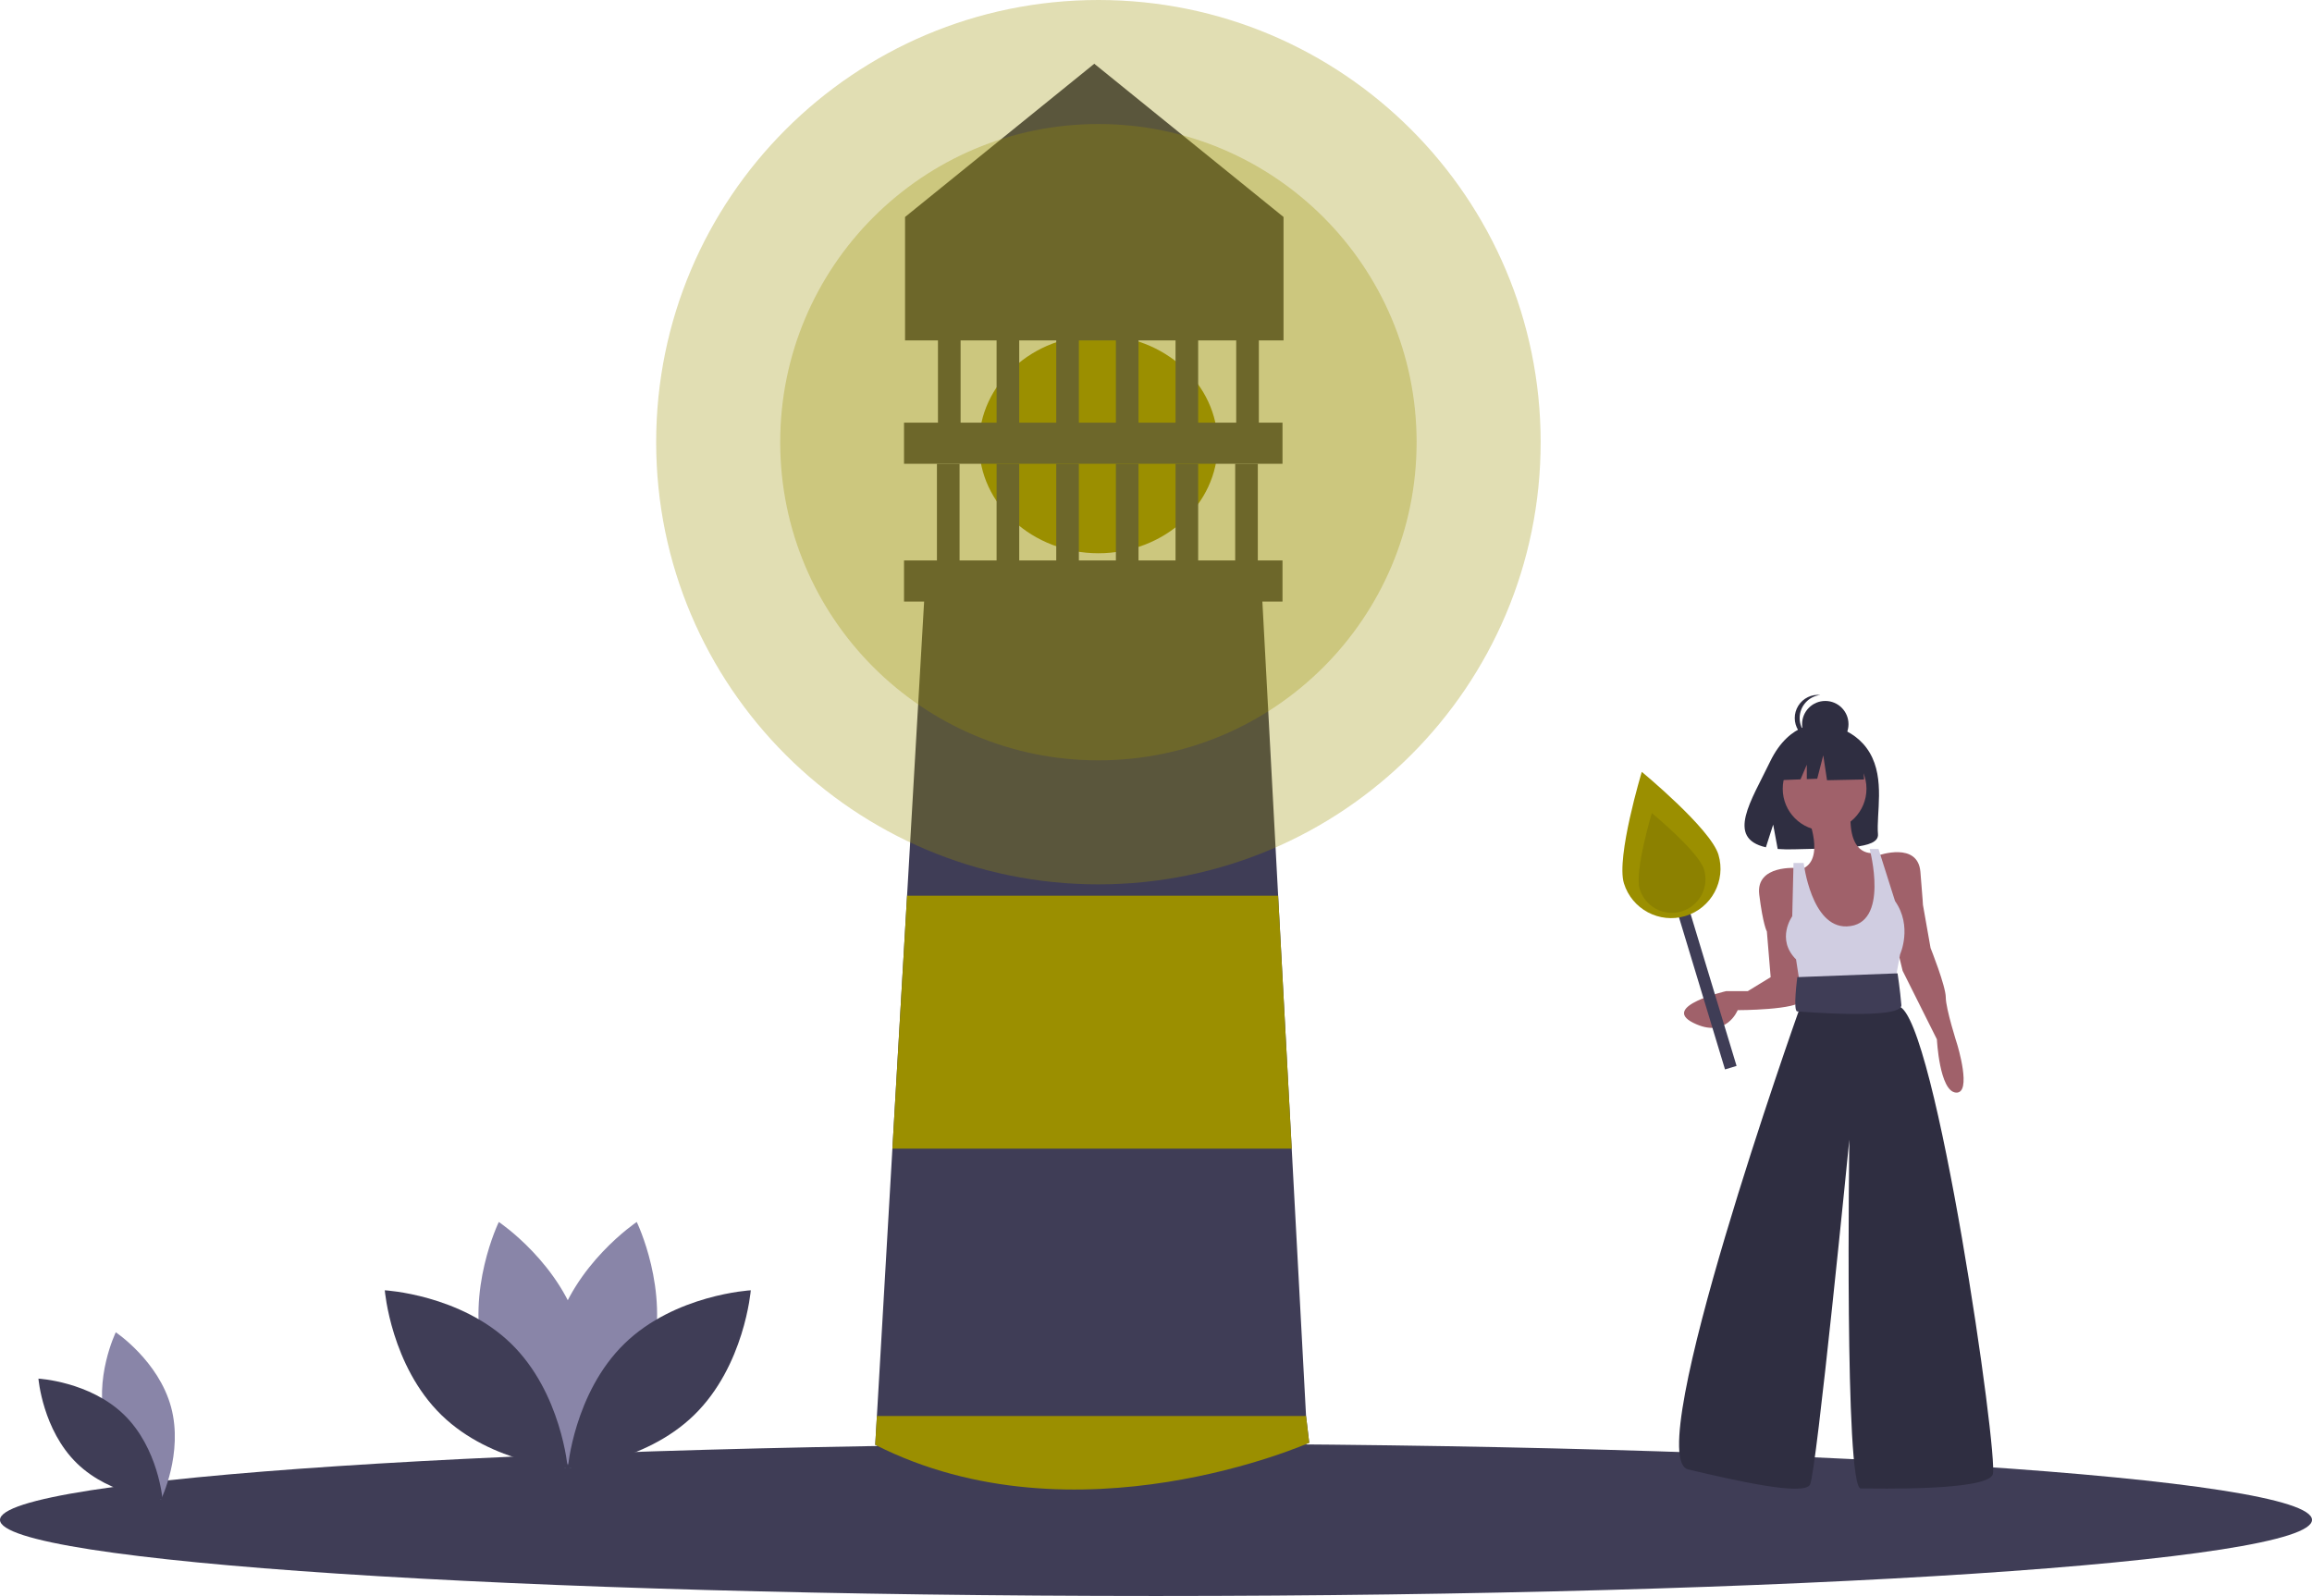
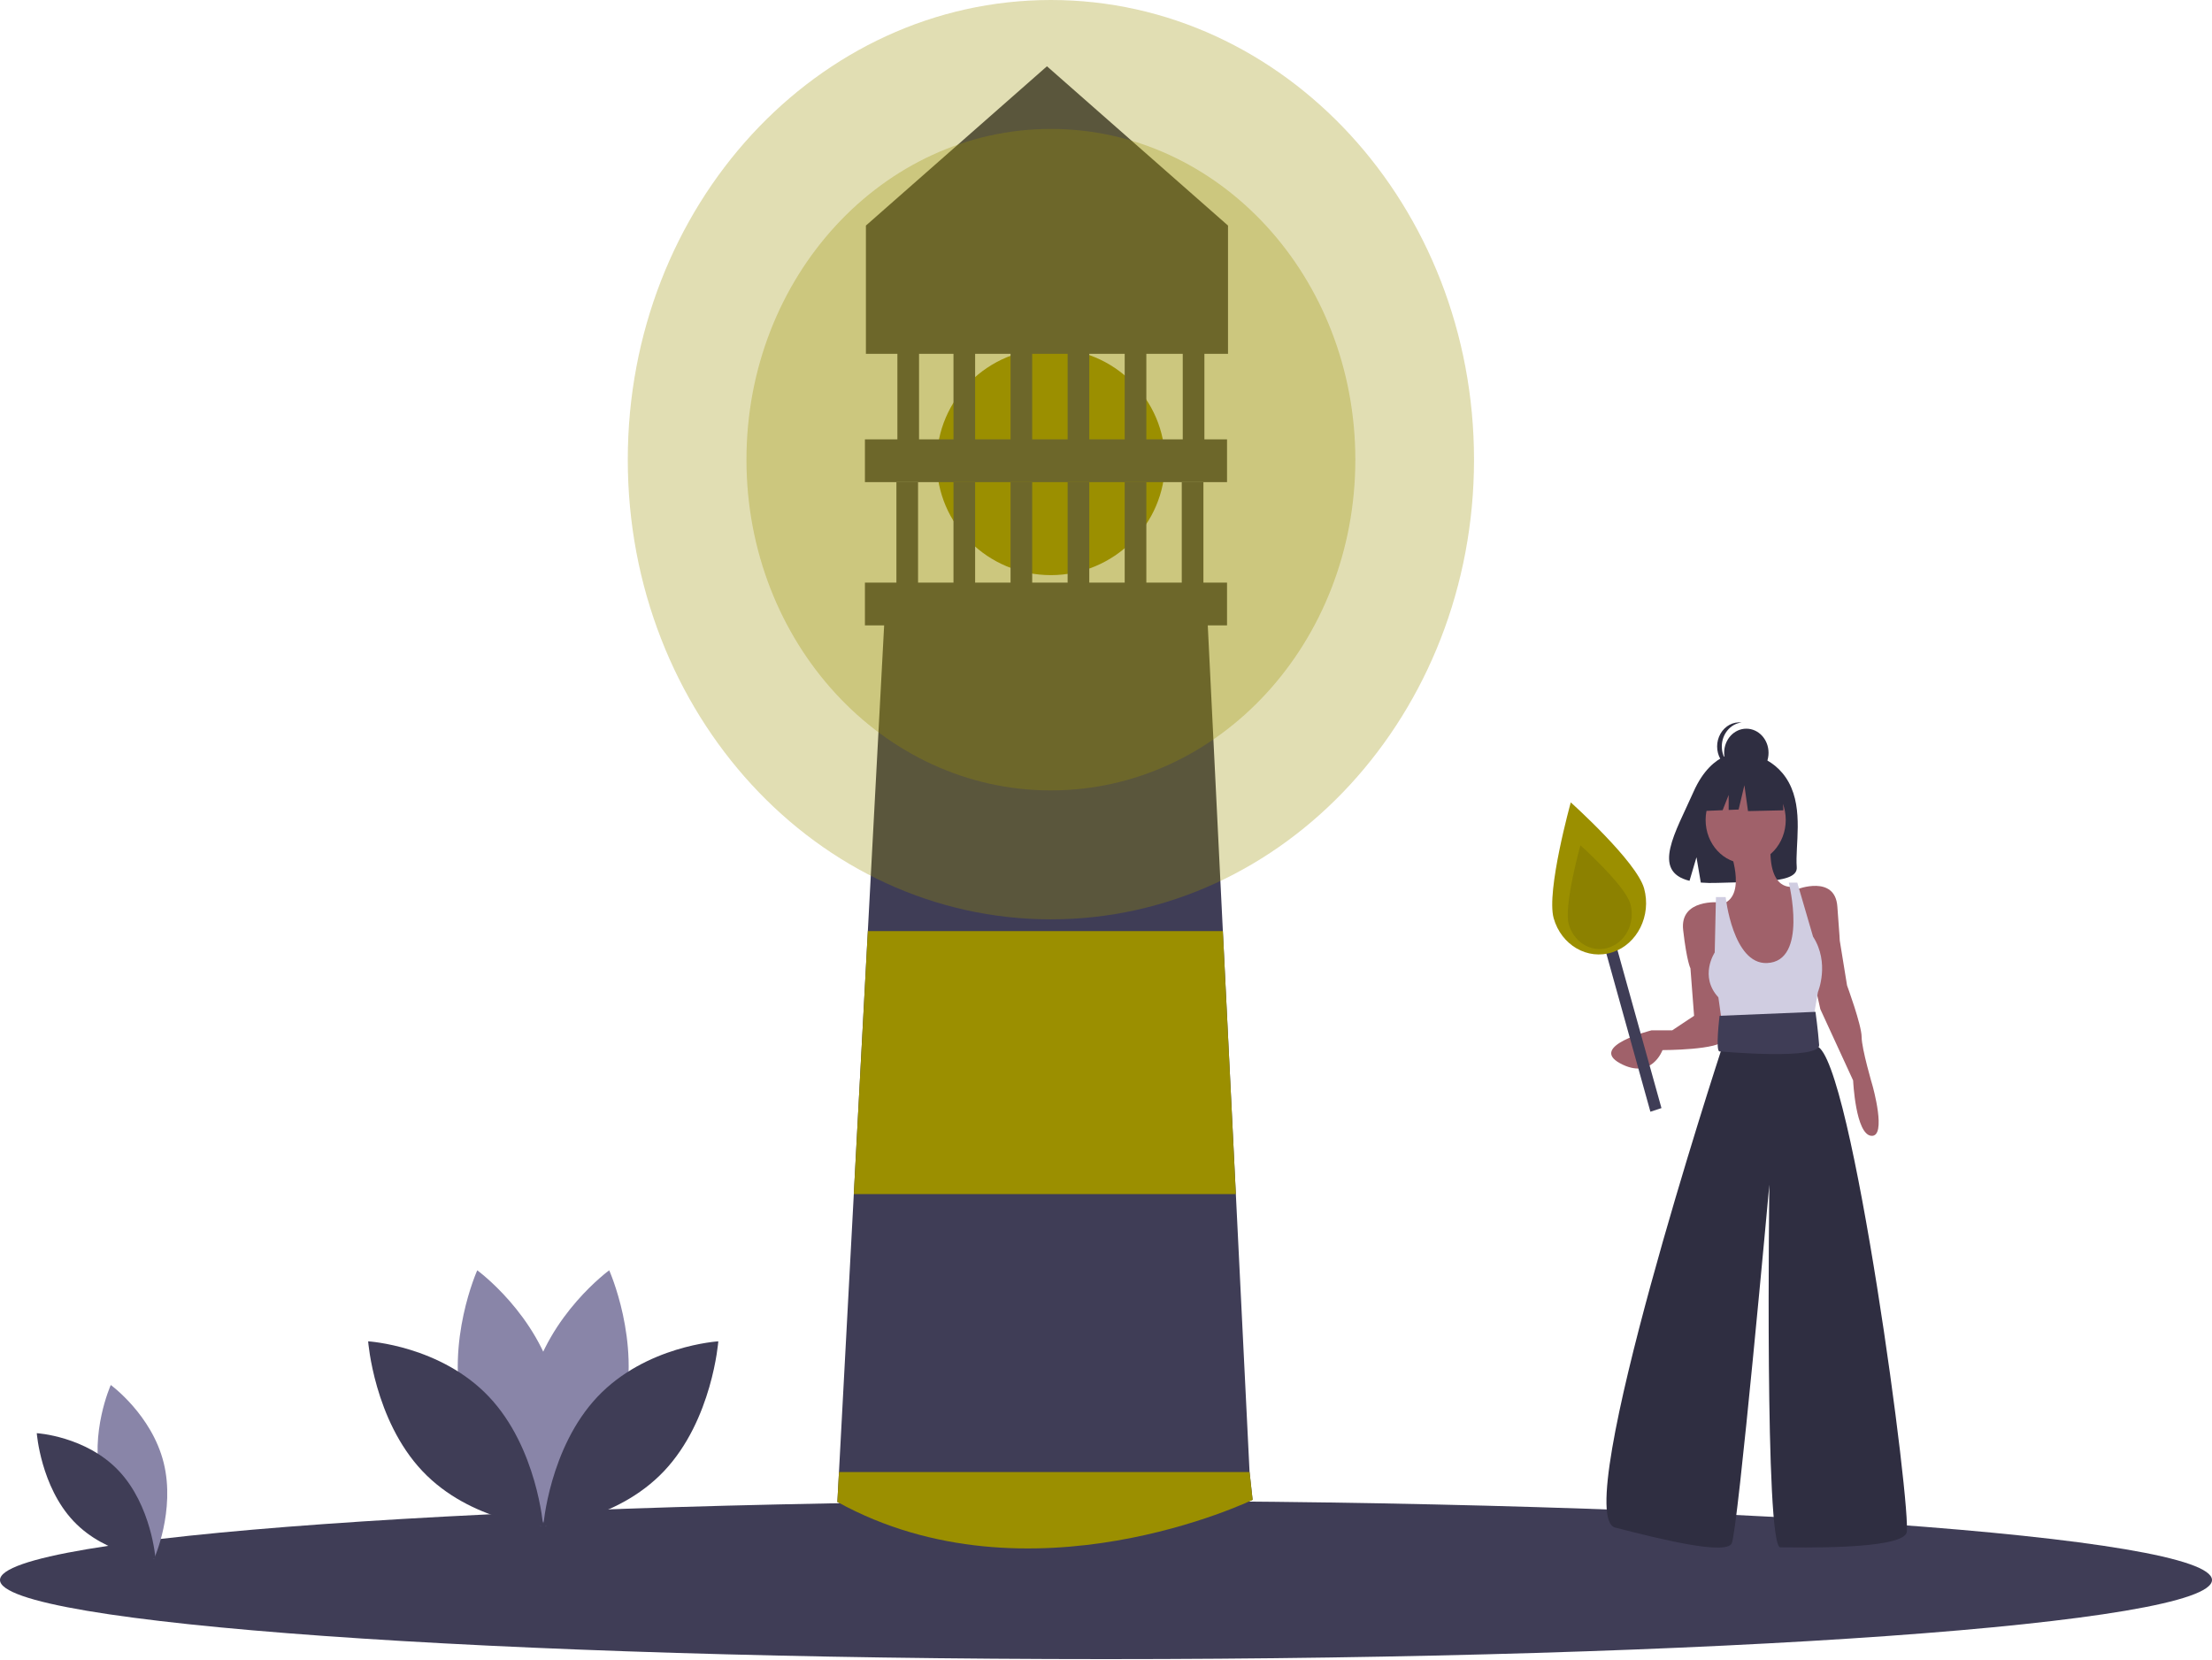
- <svg xmlns="http://www.w3.org/2000/svg" id="bd4103a6-87b0-4a08-8ab5-5811762a7009" data-name="Layer 1" width="1200" height="828.47" viewBox="0 0 1200 828.47" version="1.1">
+ <svg xmlns="http://www.w3.org/2000/svg" id="bd4103a6-87b0-4a08-8ab5-5811762a7009" data-name="Layer 1" width="1200" height="900" viewBox="0 0 1200 900" version="1.1">
  <defs id="defs93" />
-   <ellipse cx="600" cy="788.968" rx="600" ry="39.502" id="ellipse4" style="fill:#3f3d56;stroke-width:1.068" />
-   <ellipse cx="570.107" cy="230.605" rx="61.922" ry="56.584" id="ellipse6" style="fill:#9B8F00;stroke-width:1.068" />
-   <path d="m 679.537,748.932 c 0,0 -131.851,52.847 -225.267,1.068 l 0.865,-14.947 8.05,-138.79 7.612,-131.317 9.096,-156.94 h 175.089 l 8.413,156.94 7.046,131.317 7.441,138.79 z" id="path8" style="fill:#3f3d56;stroke-width:1.068" />
-   <path d="M 454.27,308.007" stroke-miterlimit="10" id="path10" style="fill:none;stroke:#2f2e41;stroke-width:1.068;stroke-miterlimit:10" />
-   <path d="m 679.537,748.932 c 0,0 -121.174,53.915 -225.267,1.068 l 0.865,-14.947 h 222.747 z" id="path12" style="fill:#9B8F00;stroke-width:1.068" />
-   <polygon points="440.98,435.5 621.38,435.5 627.98,558.5 433.85,558.5 " id="polygon14" transform="matrix(1.067616,0,0,1.067616,0,-8.9199219e-6)" style="fill:#9B8F00" />
-   <rect x="469.217" y="290.925" width="196.441" height="21.352" id="rect16" style="fill:#3f3d56;stroke-width:1.068" />
-   <rect x="469.217" y="219.395" width="196.441" height="21.352" id="rect18" style="fill:#3f3d56;stroke-width:1.068" />
-   <rect x="486.299" y="240.747" width="11.744" height="55.516" id="rect20" style="fill:#3f3d56;stroke-width:1.068" />
-   <rect x="517.26" y="240.747" width="11.744" height="55.516" id="rect22" style="fill:#3f3d56;stroke-width:1.068" />
-   <rect x="548.221" y="240.747" width="11.744" height="55.516" id="rect24" style="fill:#3f3d56;stroke-width:1.068" />
-   <rect x="579.182" y="240.747" width="11.744" height="55.516" id="rect26" style="fill:#3f3d56;stroke-width:1.068" />
-   <rect x="610.142" y="240.747" width="11.744" height="55.516" id="rect28" style="fill:#3f3d56;stroke-width:1.068" />
-   <rect x="517.26" y="155.872" width="11.744" height="73.132" id="rect30" style="fill:#3f3d56;stroke-width:1.068" />
-   <rect x="548.221" y="155.872" width="11.744" height="73.132" id="rect32" style="fill:#3f3d56;stroke-width:1.068" />
-   <rect x="579.182" y="155.872" width="11.744" height="73.132" id="rect34" style="fill:#3f3d56;stroke-width:1.068" />
-   <rect x="610.142" y="155.872" width="11.744" height="73.132" id="rect36" style="fill:#3f3d56;stroke-width:1.068" />
-   <rect x="641.103" y="240.747" width="11.744" height="55.516" id="rect38" style="fill:#3f3d56;stroke-width:1.068" />
-   <rect x="486.833" y="164.413" width="11.744" height="65.125" id="rect40" style="fill:#3f3d56;stroke-width:1.068" />
-   <rect x="641.637" y="164.413" width="11.744" height="65.125" id="rect42" style="fill:#3f3d56;stroke-width:1.068" />
-   <polygon points="440,165.5 440,105.5 532,31 624,105.5 624,165.5 " id="polygon44" transform="matrix(1.067616,0,0,1.067616,0,-8.9199219e-6)" style="fill:#3f3d56" />
-   <circle cx="570.107" cy="229.537" r="165.155" id="circle46" style="opacity:0.3;fill:#9B8F00;stroke-width:1.068" />
-   <circle cx="570.107" cy="229.537" r="229.537" id="circle48" style="opacity:0.3;fill:#9B8F00;stroke-width:1.068" />
-   <path d="m 54.885,739.574 c 6.484,23.968 28.692,38.812 28.692,38.812 0,0 11.696,-24.016 5.212,-47.984 -6.484,-23.968 -28.692,-38.812 -28.692,-38.812 0,0 -11.696,24.016 -5.212,47.984 z" id="path50" style="fill:#8985a8;stroke-width:1.068" />
-   <path d="m 64.412,734.423 c 17.792,17.319 19.965,43.943 19.965,43.943 0,0 -26.673,-1.456 -44.464,-18.776 -17.792,-17.319 -19.965,-43.944 -19.965,-43.944 0,0 26.673,1.456 44.464,18.776 z" id="path52" style="fill:#3f3d56;stroke-width:1.068" />
-   <path d="m 338.175,705.062 c -9.559,35.334 -42.299,57.217 -42.299,57.217 0,0 -17.243,-35.404 -7.684,-70.739 9.559,-35.334 42.299,-57.217 42.299,-57.217 0,0 17.243,35.404 7.684,70.739 z" id="path54" style="fill:#8985a8;stroke-width:1.068" />
-   <path d="m 251.219,705.062 c 9.559,35.334 42.299,57.217 42.299,57.217 0,0 17.243,-35.404 7.684,-70.739 -9.559,-35.334 -42.299,-57.217 -42.299,-57.217 0,0 -17.243,35.404 -7.684,70.739 z" id="path56" style="fill:#8985a8;stroke-width:1.068" />
-   <path d="m 265.265,697.468 c 26.229,25.533 29.432,64.782 29.432,64.782 0,0 -39.321,-2.147 -65.55,-27.68 -26.229,-25.533 -29.432,-64.782 -29.432,-64.782 0,0 39.321,2.147 65.55,27.68 z" id="path58" style="fill:#3f3d56;stroke-width:1.068" />
-   <path d="m 324.13,697.468 c -26.229,25.533 -29.432,64.782 -29.432,64.782 0,0 39.321,-2.147 65.55,-27.68 26.229,-25.533 29.432,-64.782 29.432,-64.782 0,0 -39.321,2.147 -65.55,27.68 z" id="path60" style="fill:#3f3d56;stroke-width:1.068" />
-   <path d="m 970.418,390.718 c -8.417,-14.223 -25.071,-14.886 -25.071,-14.886 0,0 -16.228,-2.075 -26.638,19.586 -9.703,20.19 -23.094,39.685 -2.156,44.411 l 3.782,-11.771 2.342,12.648 a 81.925,81.925 0 0 0 8.959,0.153 c 22.423,-0.724 43.778,0.212 43.09,-7.835 -0.914,-10.697 3.79,-28.622 -4.309,-42.307 z" id="path62" style="fill:#2f2e41;stroke-width:1.068" />
-   <circle cx="947.024" cy="409.432" r="21.734" id="circle64" style="fill:#a0616a;stroke-width:1.068" />
-   <path d="m 938.133,423.592 c 0,0 9.879,23.051 -3.293,27.662 l 13.172,43.468 22.393,-1.317 5.928,-14.489 -1.317,-21.734 -1.976,-14.489 c 0,0 -13.831,3.293 -12.514,-21.076 z" id="path66" style="fill:#a0616a;stroke-width:1.068" />
-   <path d="m 932.864,450.595 c 0,0 -21.734,-1.976 -19.758,13.831 1.976,15.807 3.952,19.1 3.952,19.1 l 1.976,23.71 -11.855,7.245 h -11.196 c 0,0 -34.248,7.903 -17.124,16.465 17.124,8.562 23.051,-6.586 23.051,-6.586 0,0 31.613,0 33.589,-5.269 1.976,-5.269 -2.634,-68.496 -2.634,-68.496 z" id="path68" style="fill:#a0616a;stroke-width:1.068" />
-   <path d="m 975.015,444.009 c 0,0 20.417,-7.245 21.734,8.562 1.317,15.807 1.317,17.124 1.317,17.124 l 3.952,22.393 c 0,0 7.903,19.758 7.903,25.686 0,5.927 5.928,24.369 5.928,24.369 0,0 7.903,25.686 -0.659,25.027 -8.562,-0.659 -9.879,-27.662 -9.879,-27.662 l -17.782,-35.565 -5.269,-21.734 z" id="path70" style="fill:#a0616a;stroke-width:1.068" />
-   <path d="m 936.157,447.961 h -5.269 l -0.659,27.662 c 0,0 -8.562,11.855 1.976,22.393 l 2.634,17.124 48.079,-1.976 3.293,-17.782 c 0,0 6.586,-14.489 -2.634,-27.662 l -8.562,-27.003 h -4.61 c 0,0 10.678,39.371 -11.855,40.175 -18.441,0.659 -22.393,-32.931 -22.393,-32.931 z" id="path72" style="fill:#d0cde1;stroke-width:1.068" />
-   <path d="m 937.474,511.846 -3.952,13.172 c 0,0 -82.326,231.831 -57.299,237.759 25.027,5.928 59.934,13.831 63.227,7.903 3.293,-5.928 20.417,-179.142 20.417,-179.142 0,0 -2.634,181.118 5.927,181.118 8.562,0 65.203,1.317 68.496,-7.245 3.293,-8.562 -29.637,-237.759 -48.737,-243.027 l -5.269,-11.855 z" id="path74" style="fill:#2f2e41;stroke-width:1.068" />
-   <path d="m 984.894,505.26 -52.03,1.976 c 0,0 -2.375,17.782 0,17.782 0.659,0 54.665,4.61 54.006,-3.293 -0.659,-7.903 -1.976,-16.465 -1.976,-16.465 z" id="path76" style="fill:#3f3d56;stroke-width:1.068" />
-   <circle cx="947.385" cy="375.905" r="12.041" id="circle78" style="fill:#2f2e41;stroke-width:1.068" />
-   <path d="m 934.077,372.736 a 12.042,12.042 0 0 1 10.774,-11.974 12.041,12.041 0 1 0 0,23.947 12.042,12.042 0 0 1 -10.774,-11.974 z" id="path80" style="fill:#2f2e41;stroke-width:1.068" />
-   <polygon points="878.4,378.826 883.457,378.632 886.392,367.257 888.227,379.366 906.206,378.999 905.472,364.689 890.062,356.616 868.78,359.919 864.377,379.366 875.338,378.944 878.4,371.799 " id="polygon82" transform="matrix(1.067616,0,0,1.067616,0,-8.9199219e-6)" style="fill:#2f2e41" />
-   <rect x="696.178" y="696.664" width="6.266" height="93.991" transform="rotate(-16.83579)" id="rect84" style="fill:#3f3d56;stroke-width:1.068" />
-   <path d="m 891.926,443.645 a 25.634,25.634 0 0 1 -49.07,14.849 c -4.1,-13.55 9.285,-57.821 9.285,-57.821 0,0 35.685,29.422 39.785,42.972 z" id="path86" style="fill:#9B8F00;stroke-width:1.068" />
-   <path d="m 884.45,451.339 a 17.451,17.451 0 1 1 -33.406,10.109 c -2.791,-9.225 6.321,-39.363 6.321,-39.363 0,0 24.293,20.03 27.085,29.254 z" id="path88" style="opacity:0.1;stroke-width:1.068" />
+   <ellipse cx="600" cy="857.088" rx="600" ry="42.912" id="ellipse4" style="fill:#3f3d56;stroke-width:1.113" />
+   <ellipse cx="570.107" cy="250.515" rx="61.922" ry="61.469" id="ellipse6" style="fill:#9b8f00;stroke-width:1.113" />
+   <path d="m 679.537,813.595 c 0,0 -131.851,57.41 -225.267,1.16 l 0.865,-16.237 8.05,-150.773 7.612,-142.655 9.096,-170.49 h 175.089 l 8.413,170.49 7.046,142.655 7.441,150.773 z" id="path8" style="fill:#3f3d56;stroke-width:1.113" />
+   <path d="M 454.27,334.6" stroke-miterlimit="10" id="path10" style="fill:none;stroke:#2f2e41;stroke-width:1.113;stroke-miterlimit:10" />
+   <path d="m 679.537,813.595 c 0,0 -121.174,58.57 -225.267,1.16 l 0.865,-16.237 h 222.747 z" id="path12" style="fill:#9b8f00;stroke-width:1.113" />
+   <polygon points="433.85,558.5 440.98,435.5 621.38,435.5 627.98,558.5 " id="polygon14" transform="matrix(1.067616,0,0,1.159794,0,-9.6900692e-6)" style="fill:#9b8f00" />
+   <rect x="469.217" y="316.044" width="196.441" height="23.196" id="rect16" style="fill:#3f3d56;stroke-width:1.113" />
+   <rect x="469.217" y="238.338" width="196.441" height="23.196" id="rect18" style="fill:#3f3d56;stroke-width:1.113" />
+   <rect x="486.299" y="261.533" width="11.744" height="60.309" id="rect20" style="fill:#3f3d56;stroke-width:1.113" />
+   <rect x="517.26" y="261.533" width="11.744" height="60.309" id="rect22" style="fill:#3f3d56;stroke-width:1.113" />
+   <rect x="548.221" y="261.533" width="11.744" height="60.309" id="rect24" style="fill:#3f3d56;stroke-width:1.113" />
+   <rect x="579.182" y="261.533" width="11.744" height="60.309" id="rect26" style="fill:#3f3d56;stroke-width:1.113" />
+   <rect x="610.142" y="261.533" width="11.744" height="60.309" id="rect28" style="fill:#3f3d56;stroke-width:1.113" />
+   <rect x="517.26" y="169.33" width="11.744" height="79.446" id="rect30" style="fill:#3f3d56;stroke-width:1.113" />
+   <rect x="548.221" y="169.33" width="11.744" height="79.446" id="rect32" style="fill:#3f3d56;stroke-width:1.113" />
+   <rect x="579.182" y="169.33" width="11.744" height="79.446" id="rect34" style="fill:#3f3d56;stroke-width:1.113" />
+   <rect x="610.142" y="169.33" width="11.744" height="79.446" id="rect36" style="fill:#3f3d56;stroke-width:1.113" />
+   <rect x="641.103" y="261.533" width="11.744" height="60.309" id="rect38" style="fill:#3f3d56;stroke-width:1.113" />
+   <rect x="486.833" y="178.608" width="11.744" height="70.747" id="rect40" style="fill:#3f3d56;stroke-width:1.113" />
+   <rect x="641.637" y="178.608" width="11.744" height="70.747" id="rect42" style="fill:#3f3d56;stroke-width:1.113" />
+   <polygon points="624,105.5 624,165.5 440,165.5 440,105.5 532,31 " id="polygon44" transform="matrix(1.067616,0,0,1.159794,0,-9.6900692e-6)" style="fill:#3f3d56" />
+   <ellipse cx="570.107" cy="249.356" id="circle46" style="opacity:0.3;fill:#9b8f00;stroke-width:1.113" rx="165.155" ry="179.414" />
+   <ellipse cx="570.107" cy="249.356" id="circle48" style="opacity:0.3;fill:#9b8f00;stroke-width:1.113" rx="229.537" ry="249.356" />
+   <path d="m 54.885,803.429 c 6.484,26.037 28.692,42.163 28.692,42.163 0,0 11.696,-26.089 5.212,-52.127 -6.484,-26.037 -28.692,-42.163 -28.692,-42.163 0,0 -11.696,26.089 -5.212,52.127 z" id="path50" style="fill:#8985a8;stroke-width:1.113" />
+   <path d="m 64.412,797.833 c 17.792,18.815 19.965,47.738 19.965,47.738 0,0 -26.673,-1.582 -44.464,-20.397 -17.792,-18.815 -19.965,-47.738 -19.965,-47.738 0,0 26.673,1.582 44.464,20.397 z" id="path52" style="fill:#3f3d56;stroke-width:1.113" />
+   <path d="m 338.175,765.937 c -9.559,38.385 -42.299,62.157 -42.299,62.157 0,0 -17.243,-38.461 -7.684,-76.846 9.559,-38.385 42.299,-62.157 42.299,-62.157 0,0 17.243,38.461 7.684,76.846 z" id="path54" style="fill:#8985a8;stroke-width:1.113" />
+   <path d="m 251.219,765.937 c 9.559,38.385 42.299,62.157 42.299,62.157 0,0 17.243,-38.461 7.684,-76.846 -9.559,-38.385 -42.299,-62.157 -42.299,-62.157 0,0 -17.243,38.461 -7.684,76.846 z" id="path56" style="fill:#8985a8;stroke-width:1.113" />
+   <path d="m 265.265,757.688 c 26.229,27.737 29.432,70.375 29.432,70.375 0,0 -39.321,-2.332 -65.55,-30.069 -26.229,-27.737 -29.432,-70.375 -29.432,-70.375 0,0 39.321,2.332 65.55,30.069 z" id="path58" style="fill:#3f3d56;stroke-width:1.113" />
+   <path d="m 324.13,757.688 c -26.229,27.737 -29.432,70.375 -29.432,70.375 0,0 39.321,-2.332 65.55,-30.069 26.229,-27.737 29.432,-70.375 29.432,-70.375 0,0 -39.321,2.332 -65.55,30.069 z" id="path60" style="fill:#3f3d56;stroke-width:1.113" />
+   <path d="m 970.418,424.453 c -8.417,-15.451 -25.071,-16.171 -25.071,-16.171 0,0 -16.228,-2.254 -26.638,21.278 -9.703,21.934 -23.094,43.111 -2.156,48.246 l 3.782,-12.788 2.342,13.74 a 81.925,88.999 0 0 0 8.959,0.166 c 22.423,-0.786 43.778,0.23 43.09,-8.511 -0.914,-11.62 3.79,-31.093 -4.309,-45.96 z" id="path62" style="fill:#2f2e41;stroke-width:1.113" />
+   <ellipse cx="947.024" cy="444.782" id="circle64" style="fill:#a0616a;stroke-width:1.113" rx="21.734" ry="23.611" />
+   <path d="m 938.133,460.165 c 0,0 9.879,25.042 -3.293,30.05 l 13.172,47.221 22.393,-1.431 5.928,-15.74 -1.317,-23.611 -1.976,-15.74 c 0,0 -13.831,3.577 -12.514,-22.895 z" id="path66" style="fill:#a0616a;stroke-width:1.113" />
+   <path d="m 932.864,489.5 c 0,0 -21.734,-2.146 -19.758,15.025 1.976,17.171 3.952,20.749 3.952,20.749 l 1.976,25.757 -11.855,7.87 h -11.196 c 0,0 -34.248,8.586 -17.124,17.887 17.124,9.301 23.051,-7.155 23.051,-7.155 0,0 31.613,0 33.589,-5.724 1.976,-5.724 -2.634,-74.409 -2.634,-74.409 z" id="path68" style="fill:#a0616a;stroke-width:1.113" />
+   <path d="m 975.015,482.345 c 0,0 20.417,-7.87 21.734,9.301 1.317,17.171 1.317,18.602 1.317,18.602 l 3.952,24.326 c 0,0 7.903,21.464 7.903,27.904 0,6.439 5.928,26.473 5.928,26.473 0,0 7.903,27.904 -0.659,27.188 -8.562,-0.715 -9.879,-30.05 -9.879,-30.05 l -17.782,-38.636 -5.269,-23.611 z" id="path70" style="fill:#a0616a;stroke-width:1.113" />
+   <path d="m 936.157,486.638 h -5.269 l -0.659,30.05 c 0,0 -8.562,12.879 1.976,24.326 l 2.634,18.602 48.079,-2.146 3.293,-19.318 c 0,0 6.586,-15.74 -2.634,-30.05 l -8.562,-29.334 h -4.61 c 0,0 10.678,42.77 -11.855,43.644 -18.441,0.715 -22.393,-35.774 -22.393,-35.774 z" id="path72" style="fill:#d0cde1;stroke-width:1.113" />
+   <path d="m 937.474,556.039 -3.952,14.31 c 0,0 -82.326,251.847 -57.299,258.287 25.027,6.439 59.934,15.025 63.227,8.586 3.293,-6.439 20.417,-194.609 20.417,-194.609 0,0 -2.634,196.756 5.927,196.756 8.562,0 65.203,1.431 68.496,-7.87 3.293,-9.301 -29.637,-258.287 -48.737,-264.011 l -5.269,-12.879 z" id="path74" style="fill:#2f2e41;stroke-width:1.113" />
+   <path d="m 984.894,548.884 -52.03,2.146 c 0,0 -2.375,19.318 0,19.318 0.659,0 54.665,5.008 54.006,-3.577 -0.659,-8.586 -1.976,-17.887 -1.976,-17.887 z" id="path76" style="fill:#3f3d56;stroke-width:1.113" />
+   <ellipse cx="947.385" cy="408.36" id="circle78" style="fill:#2f2e41;stroke-width:1.113" rx="12.041" ry="13.081" />
+   <path d="m 934.077,404.918 a 12.042,13.081 0 0 1 10.774,-13.007 12.041,13.081 0 1 0 0,26.015 12.042,13.081 0 0 1 -10.774,-13.007 z" id="path80" style="fill:#2f2e41;stroke-width:1.113" />
+   <polygon points="888.227,379.366 906.206,378.999 905.472,364.689 890.062,356.616 868.78,359.919 864.377,379.366 875.338,378.944 878.4,371.799 878.4,378.826 883.457,378.632 886.392,367.257 " id="polygon82" transform="matrix(1.067616,0,0,1.159794,0,-9.6900692e-6)" style="fill:#2f2e41" />
+   <rect x="701.419" y="751.953" width="6.313" height="101.45" transform="matrix(0.9499882,-0.3122858,0.268334,0.9633259,0,0)" id="rect84" style="fill:#3f3d56;stroke-width:1.113" />
+   <path d="m 891.926,481.95 a 25.634,27.847 0 0 1 -49.07,16.131 c -4.1,-14.72 9.285,-62.813 9.285,-62.813 0,0 35.685,31.962 39.785,46.683 z" id="path86" style="fill:#9b8f00;stroke-width:1.113" />
+   <path d="m 884.45,490.307 a 17.451,18.958 0 1 1 -33.406,10.981 c -2.791,-10.021 6.321,-42.762 6.321,-42.762 0,0 24.293,21.759 27.085,31.78 z" id="path88" style="opacity:0.1;stroke-width:1.113" />
</svg>
